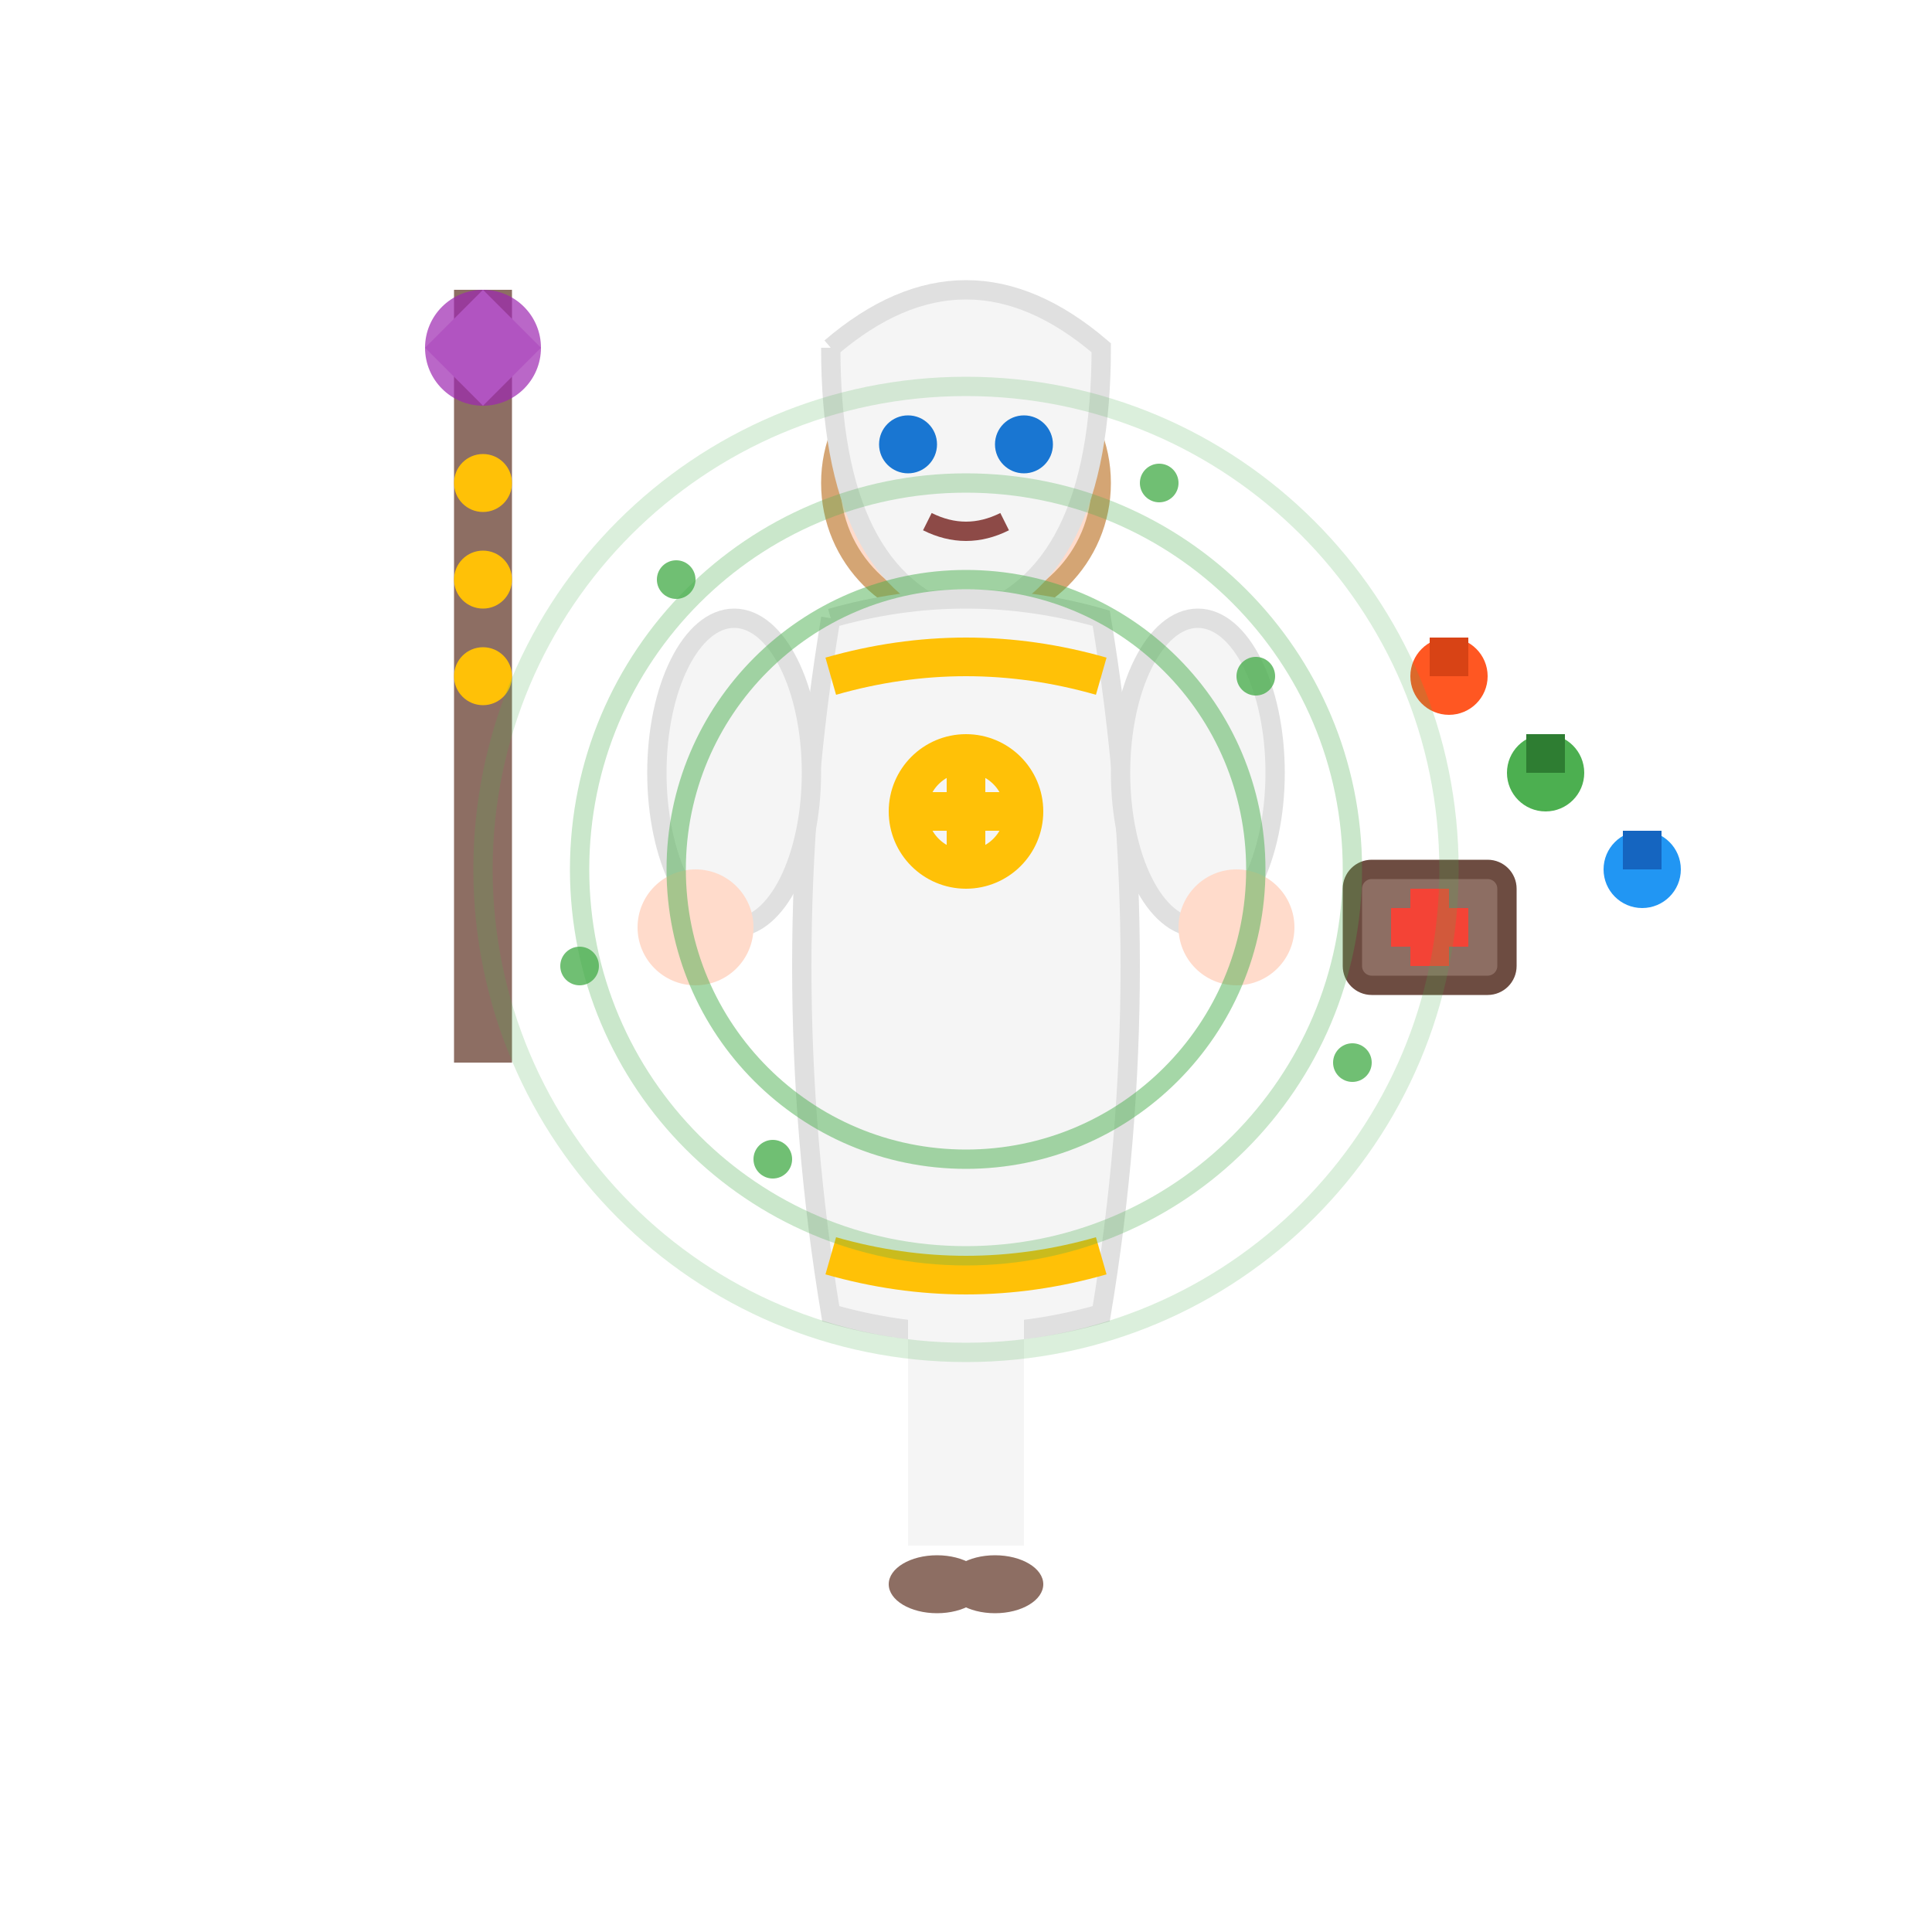
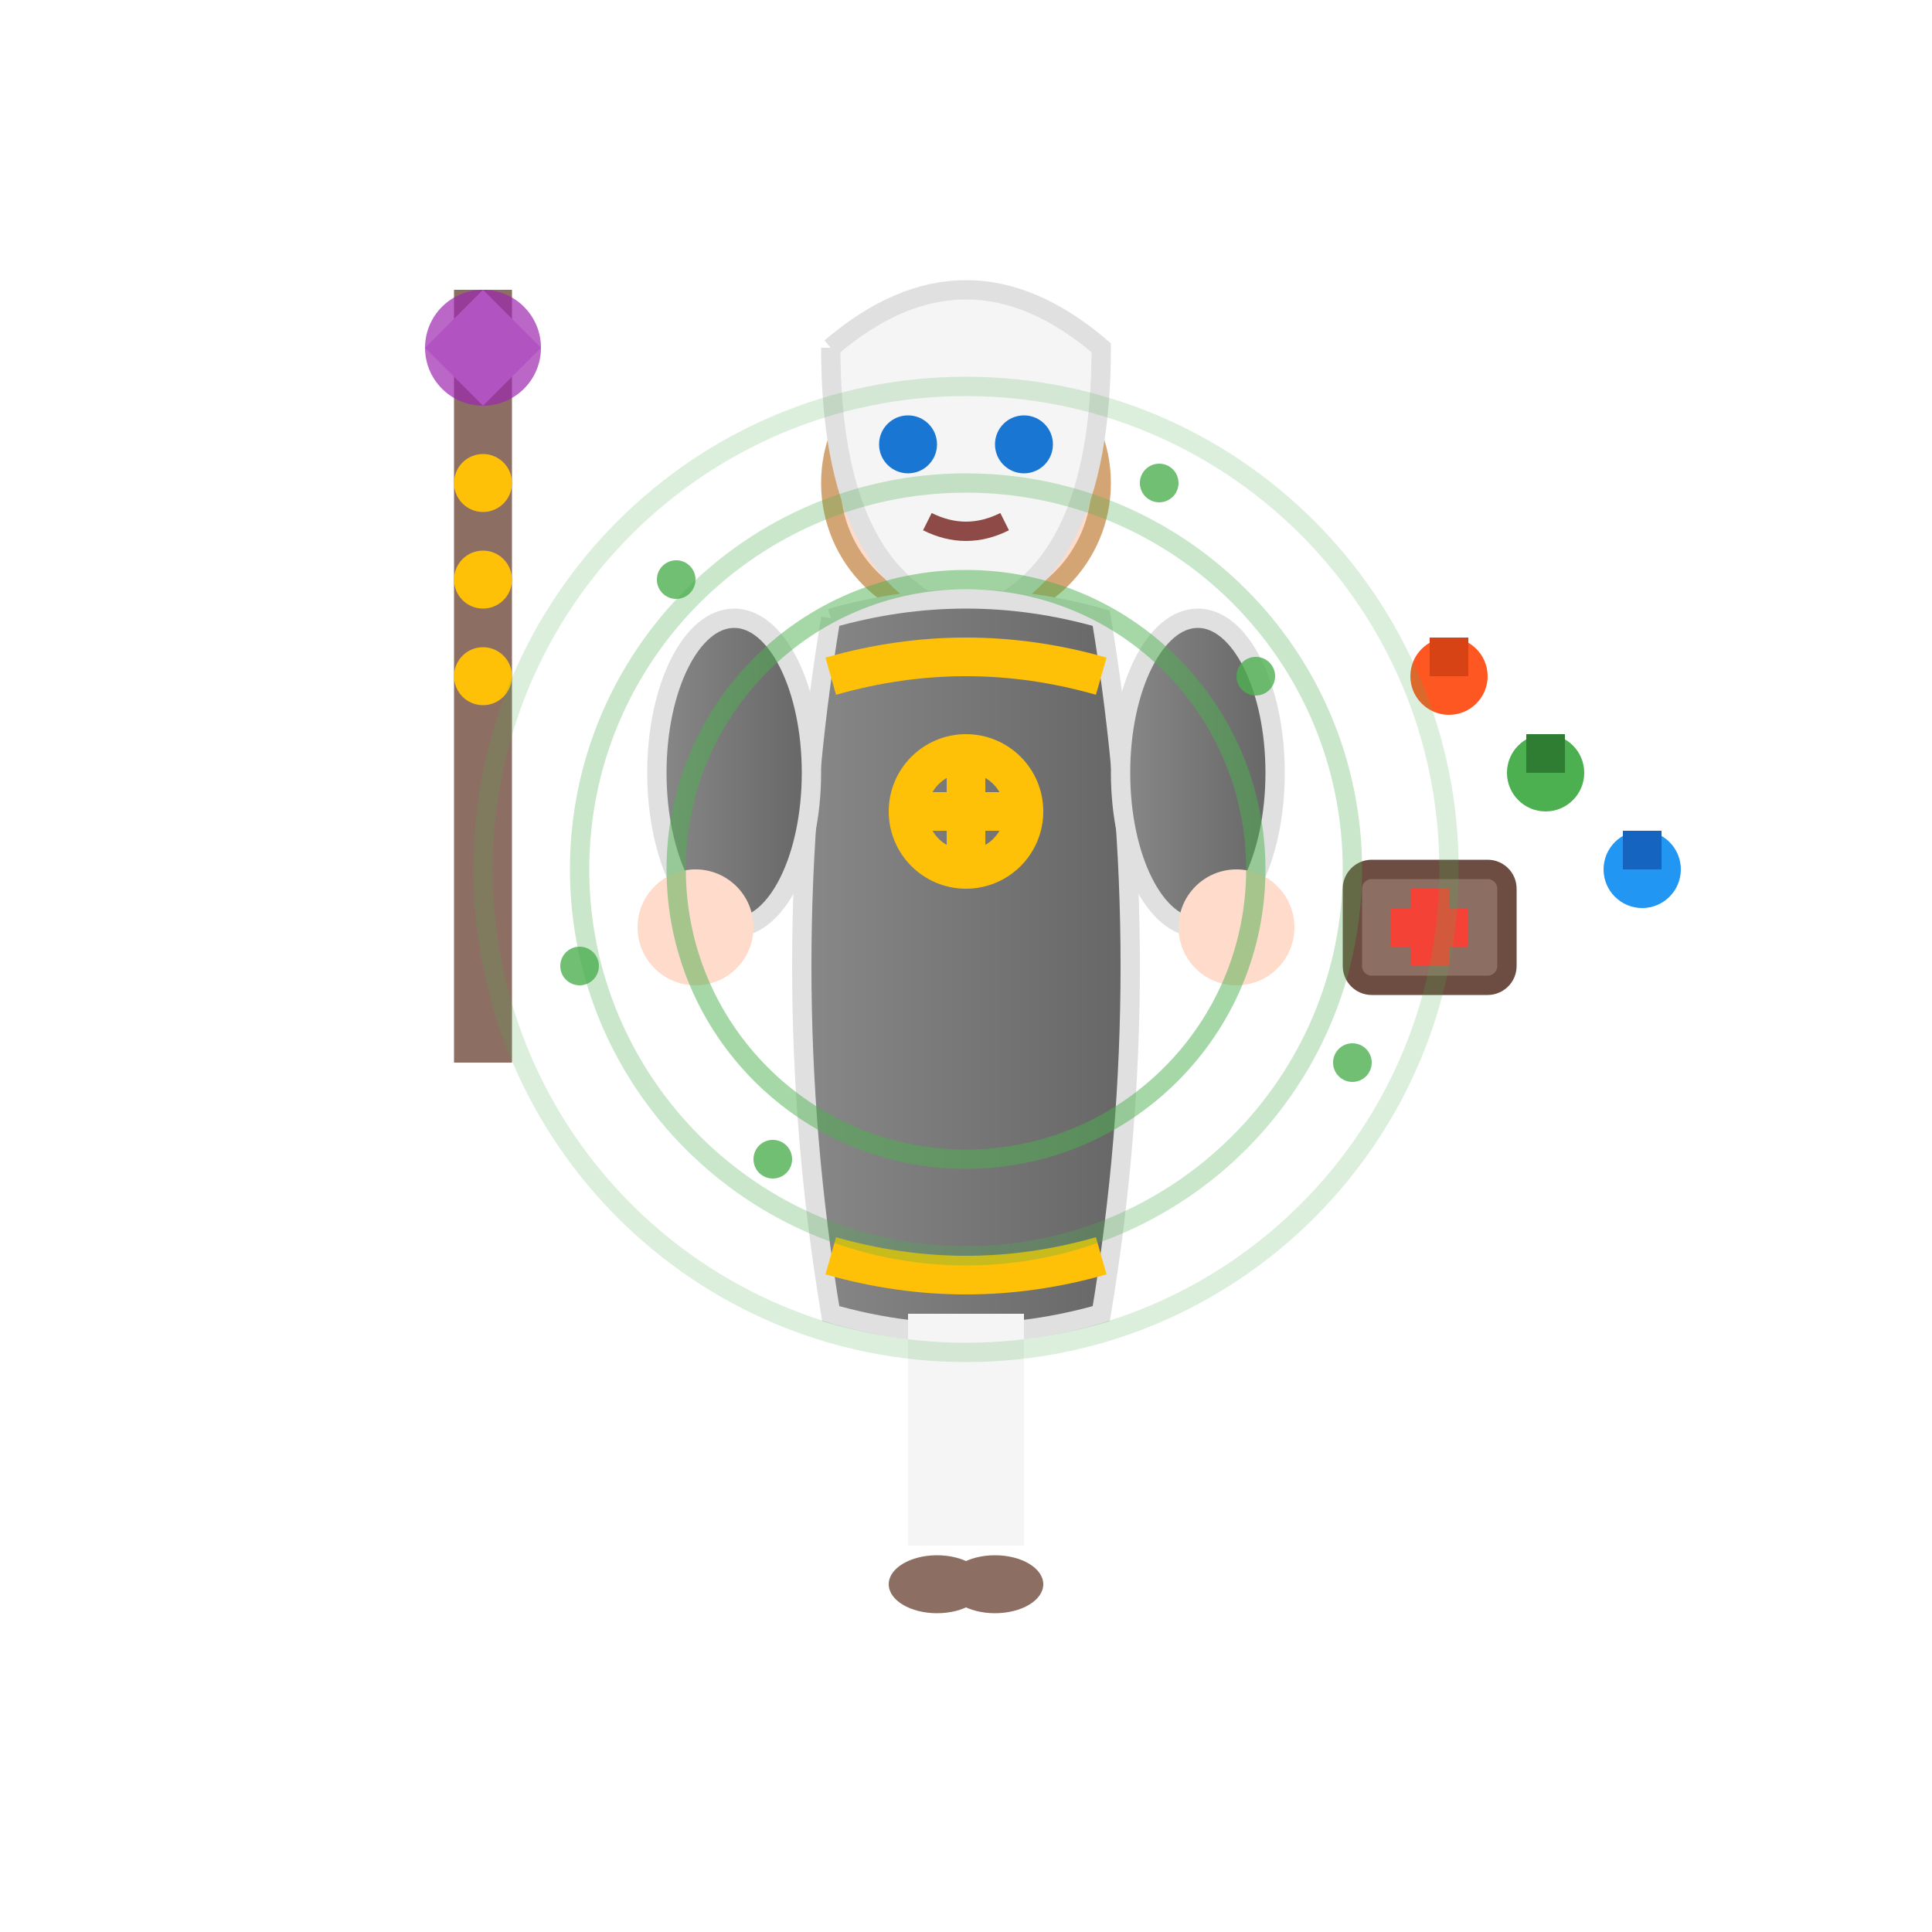
<svg xmlns="http://www.w3.org/2000/svg" viewBox="0 0 100 100">
+   <defs>
+     <linearGradient id="playerColor">
+       <stop offset="0%" stop-color="#888888" />
+       <stop offset="100%" stop-color="#666666" />
+     </linearGradient>
+   </defs>
  <circle cx="50" cy="25" r="7" fill="#ffdbcb" stroke="#d4a574" stroke-width="1" />
  <path d="M43 18 Q50 12 57 18 Q57 30 50 32 Q43 30 43 18" fill="#f5f5f5" stroke="#e0e0e0" stroke-width="1" />
  <circle cx="47" cy="23" r="1.5" fill="#1976d2" />
  <circle cx="53" cy="23" r="1.5" fill="#1976d2" />
  <path d="M48 27 Q50 28 52 27" stroke="#8d4a47" stroke-width="1" fill="none" />
-   <path d="M43 32 Q50 30 57 32 Q60 50 57 68 Q50 70 43 68 Q40 50 43 32" fill="#f5f5f5" stroke="#e0e0e0" stroke-width="1" />
+   <path d="M43 32 Q50 30 57 32 Q60 50 57 68 Q50 70 43 68 Q40 50 43 32" fill="url(#playerColor)" stroke="#e0e0e0" stroke-width="1" />
  <path d="M43 35 Q50 33 57 35" stroke="#ffc107" stroke-width="2" fill="none" />
  <path d="M43 65 Q50 67 57 65" stroke="#ffc107" stroke-width="2" fill="none" />
-   <ellipse cx="38" cy="40" rx="4" ry="8" fill="#f5f5f5" stroke="#e0e0e0" stroke-width="1" />
-   <ellipse cx="62" cy="40" rx="4" ry="8" fill="#f5f5f5" stroke="#e0e0e0" stroke-width="1" />
+   <ellipse cx="38" cy="40" rx="4" ry="8" fill="url(#playerColor)" stroke="#e0e0e0" stroke-width="1" />
+   <ellipse cx="62" cy="40" rx="4" ry="8" fill="url(#playerColor)" stroke="#e0e0e0" stroke-width="1" />
  <circle cx="36" cy="48" r="3" fill="#ffdbcb" />
  <circle cx="64" cy="48" r="3" fill="#ffdbcb" />
  <line x1="25" y1="15" x2="25" y2="55" stroke="#8d6e63" stroke-width="3" />
  <polygon points="25,15 22,18 25,21 28,18" fill="#e1bee7" />
  <circle cx="25" cy="18" r="3" fill="#9c27b0" opacity="0.7" />
  <circle cx="25" cy="25" r="1.5" fill="#ffc107" />
  <circle cx="25" cy="30" r="1.5" fill="#ffc107" />
  <circle cx="25" cy="35" r="1.5" fill="#ffc107" />
  <rect x="70" y="45" width="8" height="6" fill="#8d6e63" stroke="#6d4c41" stroke-width="1" rx="1" />
  <rect x="72" y="47" width="4" height="2" fill="#f5f5f5" />
  <line x1="74" y1="46" x2="74" y2="50" stroke="#f44336" stroke-width="2" />
  <line x1="72" y1="48" x2="76" y2="48" stroke="#f44336" stroke-width="2" />
  <circle cx="80" cy="40" r="2" fill="#4caf50" />
  <rect x="79" y="38" width="2" height="2" fill="#2e7d32" />
  <circle cx="85" cy="45" r="2" fill="#2196f3" />
  <rect x="84" y="43" width="2" height="2" fill="#1565c0" />
  <circle cx="75" cy="35" r="2" fill="#ff5722" />
  <rect x="74" y="33" width="2" height="2" fill="#d84315" />
  <rect x="47" y="68" width="3" height="12" fill="#f5f5f5" />
  <rect x="50" y="68" width="3" height="12" fill="#f5f5f5" />
  <ellipse cx="48.5" cy="82" rx="2.5" ry="1.5" fill="#8d6e63" />
  <ellipse cx="51.5" cy="82" rx="2.5" ry="1.5" fill="#8d6e63" />
  <circle cx="50" cy="42" r="3" fill="none" stroke="#ffc107" stroke-width="2" />
  <line x1="50" y1="39" x2="50" y2="45" stroke="#ffc107" stroke-width="2" />
  <line x1="47" y1="42" x2="53" y2="42" stroke="#ffc107" stroke-width="2" />
  <circle cx="50" cy="45" r="15" fill="none" stroke="#4caf50" stroke-width="1" opacity="0.5" />
  <circle cx="50" cy="45" r="20" fill="none" stroke="#4caf50" stroke-width="1" opacity="0.3" />
  <circle cx="50" cy="45" r="25" fill="none" stroke="#4caf50" stroke-width="1" opacity="0.2" />
  <circle cx="35" cy="30" r="1" fill="#4caf50" opacity="0.8" />
  <circle cx="65" cy="35" r="1" fill="#4caf50" opacity="0.8" />
  <circle cx="30" cy="50" r="1" fill="#4caf50" opacity="0.8" />
  <circle cx="70" cy="55" r="1" fill="#4caf50" opacity="0.8" />
  <circle cx="40" cy="60" r="1" fill="#4caf50" opacity="0.8" />
  <circle cx="60" cy="25" r="1" fill="#4caf50" opacity="0.8" />
</svg>
